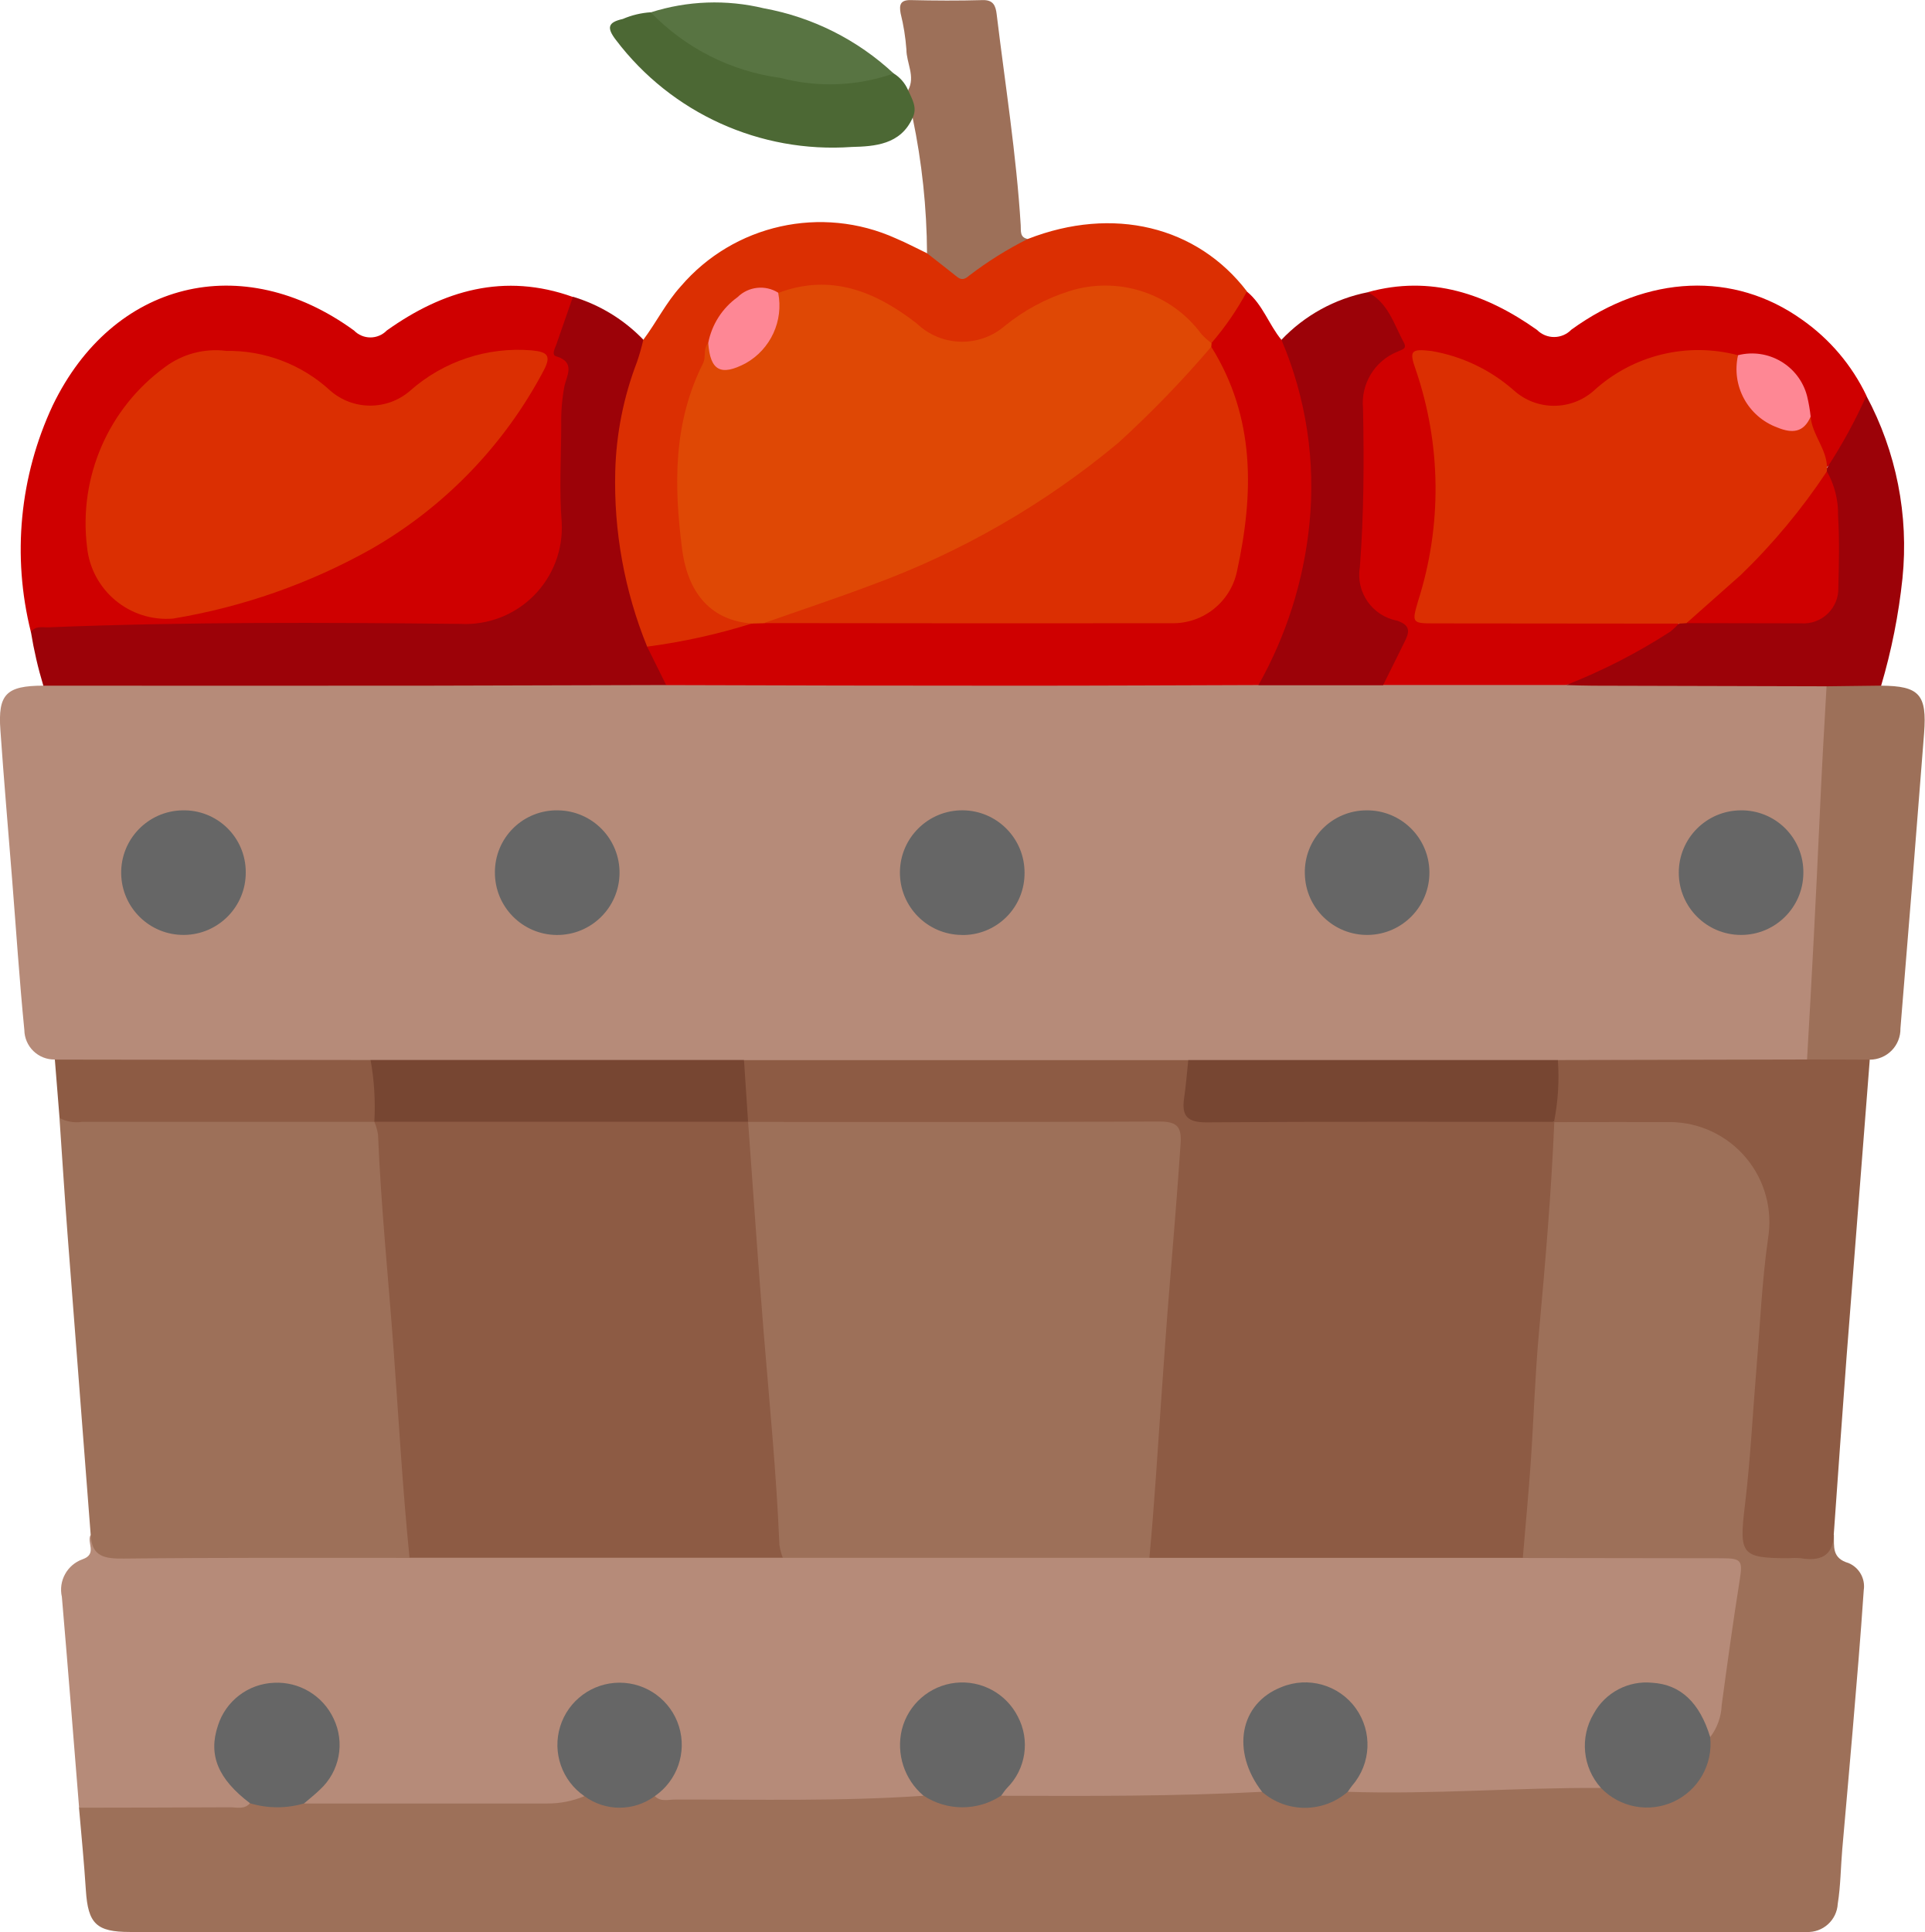
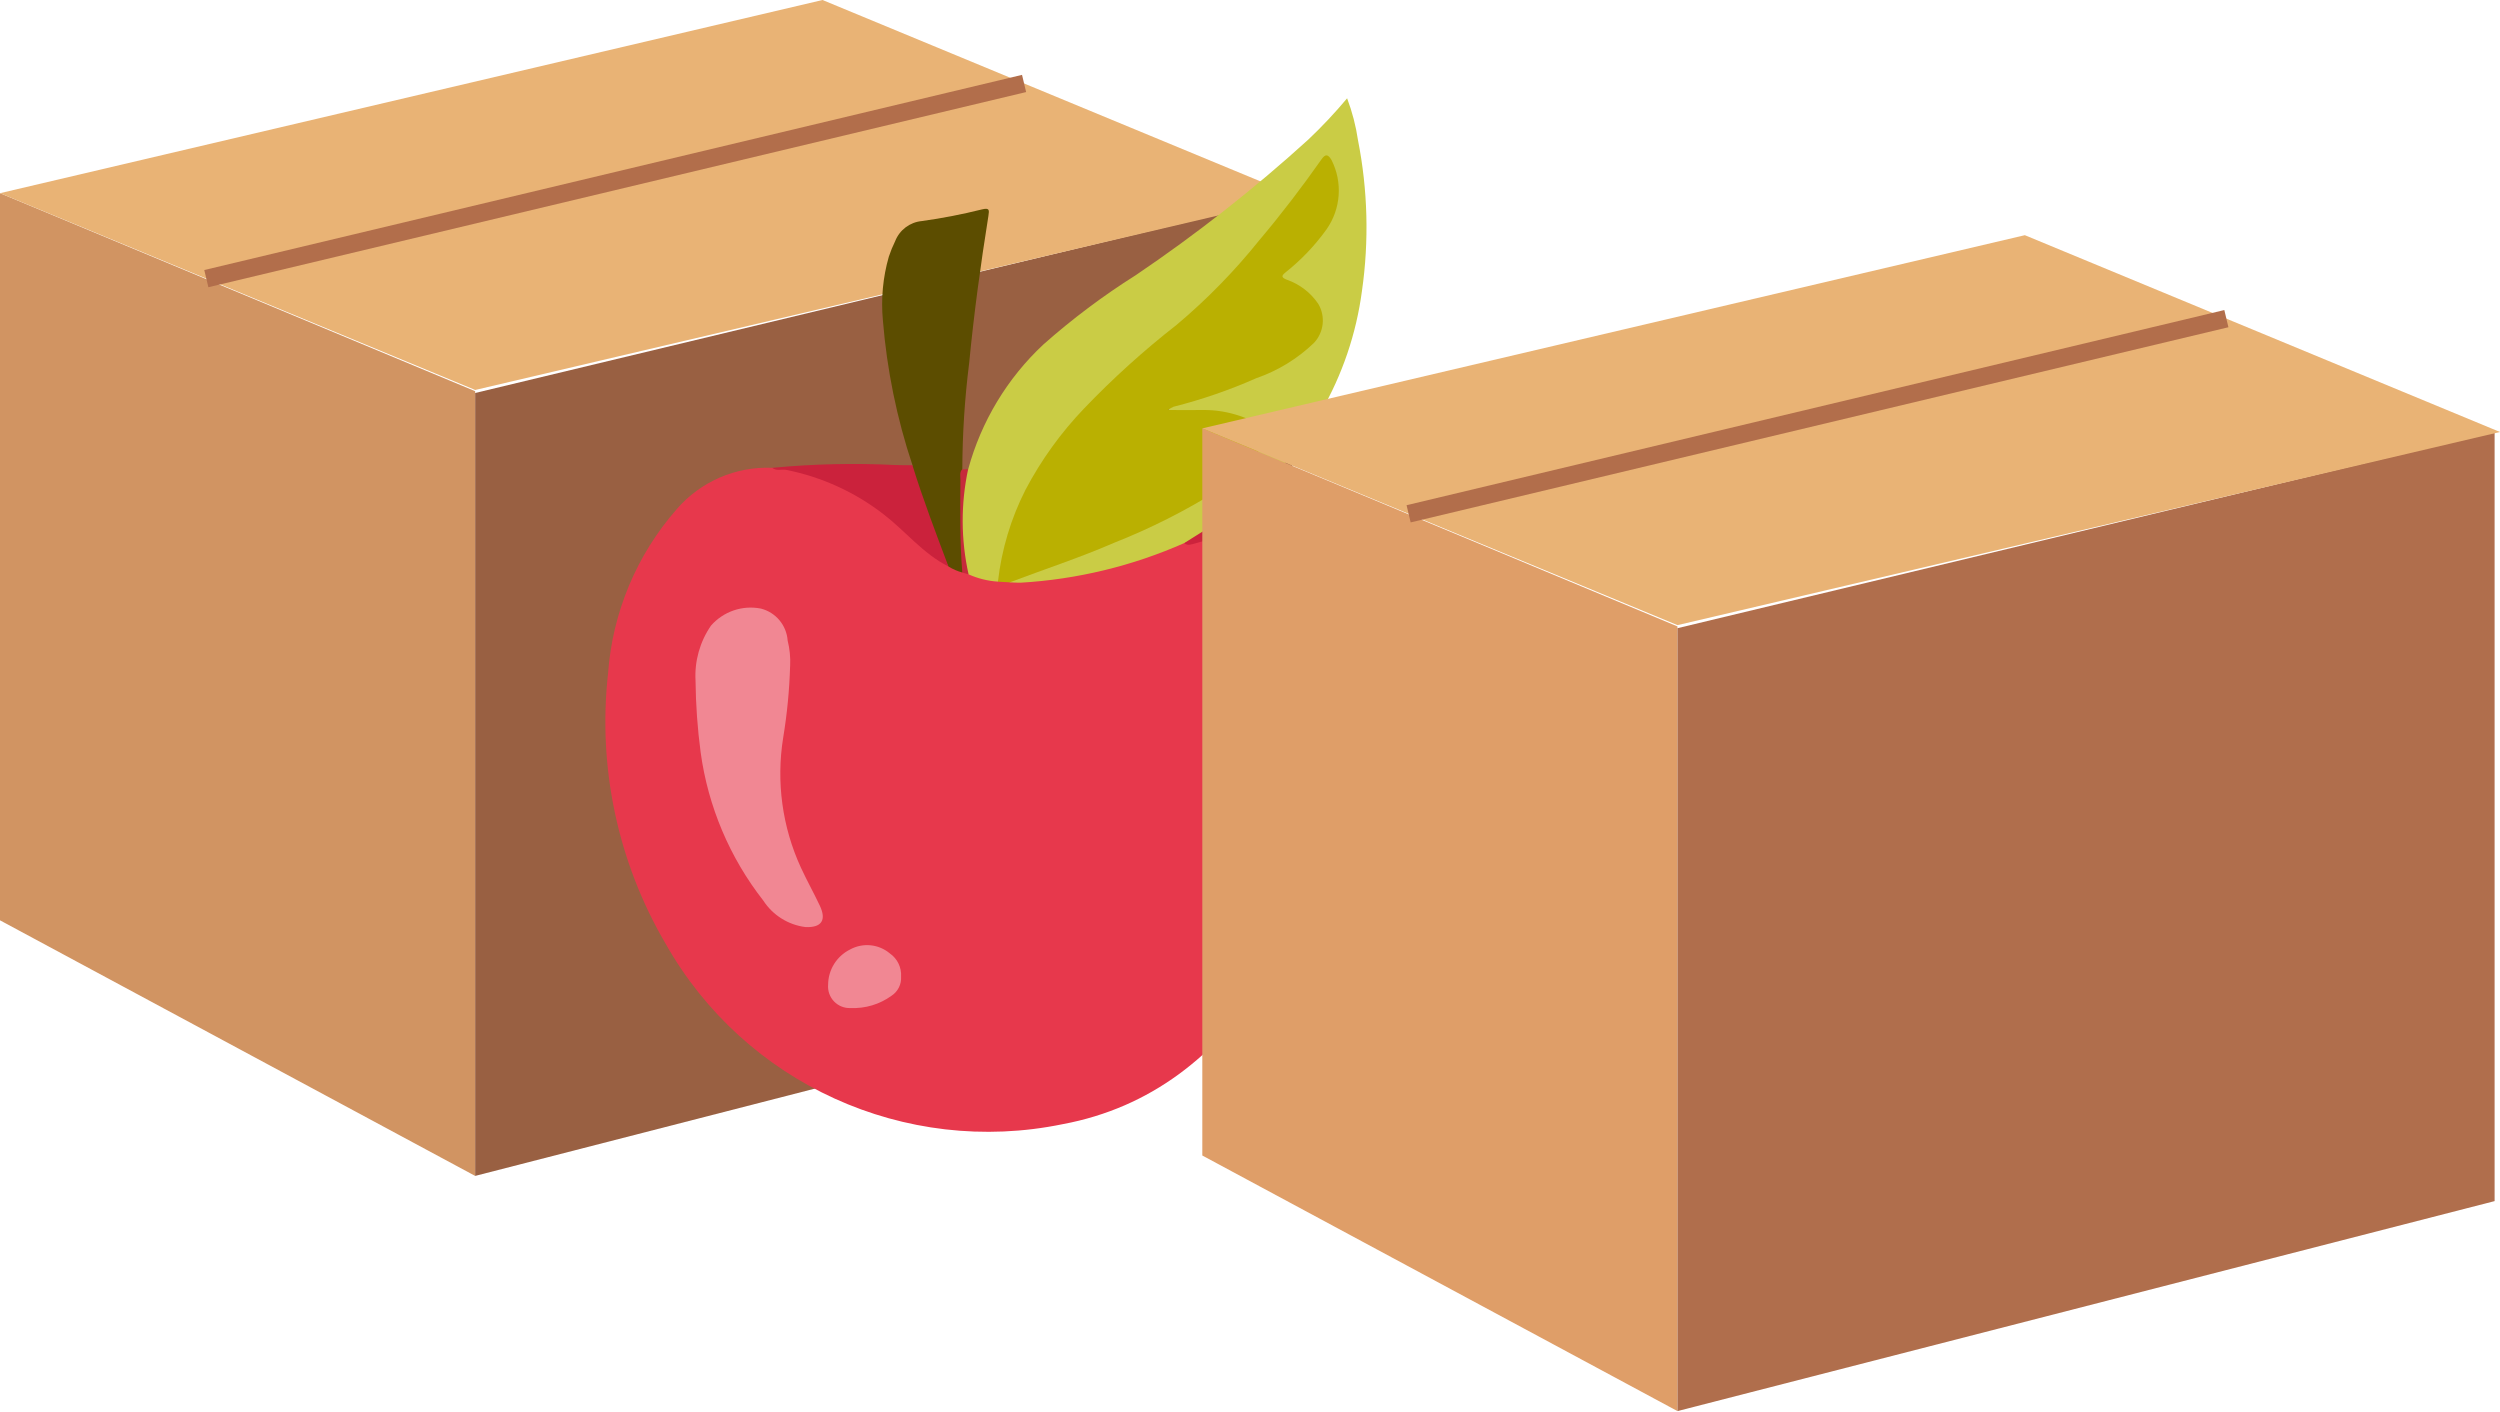
- <svg xmlns="http://www.w3.org/2000/svg" id="Grupo_87718" data-name="Grupo 87718" width="86.109" height="86.435" viewBox="0 0 86.109 86.435">
+ <svg xmlns="http://www.w3.org/2000/svg" width="141.38" height="79.8" viewBox="0 0 141.38 79.8">
  <defs>
    <clipPath id="clip-path">
-       <rect id="Rectángulo_35808" data-name="Rectángulo 35808" width="86.109" height="86.435" fill="none" />
+       <rect id="Rectángulo_35854" data-name="Rectángulo 35854" width="141.38" height="79.8" fill="none" />
    </clipPath>
  </defs>
-   <g id="Grupo_87718-2" data-name="Grupo 87718" clip-path="url(#clip-path)">
-     <path id="Trazado_123368" data-name="Trazado 123368" d="M2.449,69.4a1.338,1.338,0,0,1-1.36-1.323c-.222-2.246-.369-4.5-.548-6.75C.366,59.111.173,56.891.018,54.668-.1,53.05.283,52.679,1.936,52.674A1.588,1.588,0,0,1,3.091,52.4c8.9.007,17.806-.031,26.709.016,5.424-.044,10.848-.013,16.272-.017,3.393,0,6.787-.022,10.181.01,1.871,0,3.741-.029,5.613.008q4.095-.035,8.189,0c3.406-.019,6.813-.017,10.218-.011a2.666,2.666,0,0,1,1.438.2,1.724,1.724,0,0,1,.254,1.494,45.521,45.521,0,0,0-.264,4.683c-.141,2.833-.381,5.664-.41,8.5a4.327,4.327,0,0,1-.419,2.191,1.515,1.515,0,0,1-.916.212c-3.415,0-6.83.036-10.246-.016q-8.275.056-16.549,0-9.929.057-19.856,0-8.364.056-16.728,0c-4.382.052-8.764.016-13.146.018a1.394,1.394,0,0,1-.983-.276" transform="translate(0 -21.999)" fill="#b68b79" />
-     <path id="Trazado_123369" data-name="Trazado 123369" d="M84.61,104.806c.014.523-.1,1.046.655,1.265a1.131,1.131,0,0,1,.68,1.217c-.142,2.109-.322,4.216-.5,6.322-.147,1.76-.311,3.518-.462,5.278-.069.807-.072,1.625-.2,2.422a1.338,1.338,0,0,1-1.407,1.266h-75c-1.5,0-1.875-.368-1.972-1.862-.08-1.236-.2-2.469-.308-3.7.38-.361.861-.271,1.313-.28,2.071-.041,4.145.062,6.215-.058a11.877,11.877,0,0,0,2.642-.089c2.841-.065,5.682-.018,8.522-.029a24.258,24.258,0,0,0,3.729-.166.929.929,0,0,1,.585.084,2.629,2.629,0,0,0,2.326.01,1.023,1.023,0,0,1,.586-.1c2.828,0,5.656-.016,8.484.006a20.247,20.247,0,0,1,3.191-.134,4.367,4.367,0,0,0,3.83,0c3.766-.073,7.534-.046,11.3-.176a1.174,1.174,0,0,1,.486.157,2.892,2.892,0,0,0,3.245.016,1.292,1.292,0,0,1,.486-.167c3.638.042,7.268-.305,10.905-.183a2.1,2.1,0,0,1,.858.4,2.551,2.551,0,0,0,4.01-1.835,3.738,3.738,0,0,1,.154-.767,7.034,7.034,0,0,0,.461-2.109c.215-1.487.444-2.972.633-4.463.115-.908.042-1-.89-1.008-2.427-.015-4.855,0-7.281-.009a1.86,1.86,0,0,1-1.25-.237c-.4-1.118-.027-2.237.044-3.343.181-2.8.4-5.6.619-8.4.19-2.4.354-4.792.542-7.187a1.151,1.151,0,0,1,.177-.575,1.335,1.335,0,0,1,1.057-.287c1.393-.012,2.787-.028,4.179,0a4.6,4.6,0,0,1,4.646,5.147c-.373,4.187-.59,8.386-.99,12.571-.165,1.723-.087,1.755,1.6,1.8a2.162,2.162,0,0,0,2.093-.8" transform="translate(-2.562 -36.142)" fill="#9d7059" />
-     <path id="Trazado_123370" data-name="Trazado 123370" d="M73.62,129.7c-3.776-.023-7.546.3-11.323.173-.109-.335.16-.533.289-.778a2.561,2.561,0,0,0-.607-3.294,2.525,2.525,0,0,0-3.2,0,2.561,2.561,0,0,0-.608,3.294c.129.245.4.443.287.778-3.886.206-7.776.19-11.666.176-.106-.379.212-.57.374-.825a2.554,2.554,0,1,0-4.233,0c.163.255.477.448.38.825-3.7.257-7.407.163-11.111.17-.305,0-.643.115-.91-.151.028-.352.321-.538.5-.793a2.554,2.554,0,1,0-4.153,0c.18.255.473.441.5.794a4.236,4.236,0,0,1-1.668.327q-5.437,0-10.875,0c-.024-.426.363-.56.586-.8a2.55,2.55,0,1,0-3.605-.009c.226.241.6.381.6.8-.251.289-.591.177-.894.179-2.249.013-4.5.013-6.748.018-.255-3.145-.5-6.29-.771-9.433a1.445,1.445,0,0,1,.923-1.68c.682-.239.17-.759.365-1.092.6.852,1.483.776,2.372.775,3.971,0,7.943-.032,11.914.01,5.562-.044,11.124-.035,16.686-.006,5.459-.025,10.918-.04,16.377.005,5.247-.052,10.494-.016,15.742-.018a1.352,1.352,0,0,1,.983.267q4.441.005,8.881.012c.922,0,.962.1.817,1.013-.294,1.847-.548,3.7-.8,5.555a2.536,2.536,0,0,1-.515,1.437c-.318-.165-.358-.509-.5-.784a2.563,2.563,0,0,0-4.678,2.086c.111.317.4.585.293.969" transform="translate(-1.996 -49.71)" fill="#b68b79" />
-     <path id="Trazado_123371" data-name="Trazado 123371" d="M20.245,105.832c-4.259,0-8.518-.016-12.776.03-.845.009-1.444-.071-1.487-1.064q-.519-6.732-1.037-13.464c-.131-1.726-.24-3.453-.359-5.18a1.159,1.159,0,0,1,.592-.108c4.208.014,8.416-.006,12.623.01a2.448,2.448,0,0,1,.69.081.876.876,0,0,1,.292.158,1.365,1.365,0,0,1,.32.963q.469,6.841,1.02,13.676c.11,1.383.22,2.769.285,4.157a.958.958,0,0,1-.162.74" transform="translate(-1.925 -36.134)" fill="#9d7059" />
-     <path id="Trazado_123372" data-name="Trazado 123372" d="M2.064,37.528a15.211,15.211,0,0,1,.977-10.139c2.686-5.563,8.47-6.993,13.479-3.351a1.021,1.021,0,0,0,1.466,0c2.526-1.8,5.264-2.6,8.329-1.5.275.549-.067,1.013-.233,1.488a1.252,1.252,0,0,0,.05,1.313.923.923,0,0,1,.146.751,28.616,28.616,0,0,0-.2,6.427,4.633,4.633,0,0,1-4.963,4.914c-3.481-.082-6.967.026-10.449-.035-2.614-.046-5.215.258-7.827.2a4.858,4.858,0,0,1-.779-.06" transform="translate(-0.682 -9.252)" fill="#cf0000" />
-     <path id="Trazado_123373" data-name="Trazado 123373" d="M113.929,39.9h-8.193c-.11-.633.316-1.09.555-1.6.265-.563.282-.922-.382-1.231a2.336,2.336,0,0,1-1.447-2.45c.23-2.51.119-5.024.174-7.536a2.363,2.363,0,0,1,1.165-2.019c.556-.353.533-.713.26-1.227-.287-.54-.759-.95-1-1.514,2.821-.778,5.3.084,7.567,1.69a1.074,1.074,0,0,0,1.534-.009c3.4-2.472,7.284-2.622,10.323-.449a8.763,8.763,0,0,1,2.881,3.4,4.907,4.907,0,0,1-1.806,3.229,8.273,8.273,0,0,1-.889-2.222,3.111,3.111,0,0,0-.821-1.94,2.372,2.372,0,0,0-2.421-.74,7.23,7.23,0,0,0-6.02,1.567,2.98,2.98,0,0,1-4.062-.006,7.744,7.744,0,0,0-3.072-1.56c-.823-.162-.97-.01-.718.776a16.925,16.925,0,0,1,.106,9.759c-.276,1.027-.248,1.067.842,1.069,3.043,0,6.085,0,9.128,0a3.193,3.193,0,0,1,1.2.11c.414.443-.05.622-.288.778a12.639,12.639,0,0,1-4.619,2.118" transform="translate(-43.862 -9.253)" fill="#cf0000" />
-     <path id="Trazado_123374" data-name="Trazado 123374" d="M132.3,102.754c-.043.993-.644,1.185-1.488,1.048a3.318,3.318,0,0,0-.521,0c-2.143,0-2.233-.174-1.968-2.368.248-2.055.349-4.127.521-6.19.16-1.919.243-3.851.515-5.755a4.476,4.476,0,0,0-4.355-5.2c-1.738-.005-3.476,0-5.214.005l-.1-.117a6.034,6.034,0,0,1,.258-2.661l11.148-.025a3.3,3.3,0,0,1,2.812.012q-.52,6.651-1.038,13.3c-.2,2.65-.383,5.3-.573,7.952" transform="translate(-50.256 -34.09)" fill="#8d5b44" />
-     <path id="Trazado_123375" data-name="Trazado 123375" d="M2.382,37.891c.207-.293.519-.2.8-.211,6.138-.245,12.279-.218,18.417-.153a4.311,4.311,0,0,0,4.531-4.553c-.115-1.441-.022-2.9-.021-4.348A8.535,8.535,0,0,1,26.25,26.9c.092-.452.519-1.081-.364-1.343-.227-.067-.057-.354.008-.54q.372-1.062.739-2.126a7.264,7.264,0,0,1,3.149,1.921c.236.3.111.613,0,.908A16.831,16.831,0,0,0,30,37.88c.05.136.1.274.137.412.1.7.756,1.209.671,1.971q-5.355.015-10.711.028-8.579.006-17.158,0a18.566,18.566,0,0,1-.555-2.4" transform="translate(-1 -9.615)" fill="#9c0208" />
-     <path id="Trazado_123376" data-name="Trazado 123376" d="M48.871,36.128a19.47,19.47,0,0,1-1.427-7.85,14.714,14.714,0,0,1,.972-4.885A9.876,9.876,0,0,0,48.7,22.4c.584-.781,1.016-1.664,1.678-2.394a8.214,8.214,0,0,1,9.619-2.144c.476.2.932.444,1.4.668a.788.788,0,0,1,.552.229c.8.828,1.493.512,2.24-.1a3.18,3.18,0,0,1,1.721-.773c3.8-1.481,7.563-.577,9.8,2.354a3.4,3.4,0,0,1-1.632,2.4,1.2,1.2,0,0,1-.676-.509A5.349,5.349,0,0,0,66.253,21.1c-.419.257-.819.545-1.22.831a3.039,3.039,0,0,1-4.194-.062,8.73,8.73,0,0,0-2.993-1.524,6.909,6.909,0,0,0-3,.071c-1.683-.18-2.506.422-3.062,2.244a7.18,7.18,0,0,1-.323,1.167,13.849,13.849,0,0,0-.8,7.731,3.459,3.459,0,0,0,2.657,3.338.544.544,0,0,1,.278.2c-.015.3-.252.372-.466.423a33.326,33.326,0,0,1-3.69.758.737.737,0,0,1-.565-.145" transform="translate(-19.918 -7.198)" fill="#db2f02" />
-     <path id="Trazado_123377" data-name="Trazado 123377" d="M49.913,38.372a27.7,27.7,0,0,0,4.694-1.038.78.78,0,0,1,.577-.238c5.793-.056,11.587-.013,17.38-.026,2.376-.006,3.335-.77,3.695-3.122.446-2.91.42-5.781-1.077-8.455a1.081,1.081,0,0,1-.125-.414.443.443,0,0,1,.106-.293,12.867,12.867,0,0,0,1.582-2.3c.711.579.98,1.475,1.545,2.159a1.422,1.422,0,0,1,.549.86,16.883,16.883,0,0,1-.387,12.725c-.274.684-.436,1.47-1.19,1.861-3.591.01-7.181.029-10.772.028q-7.862,0-15.725-.027l-.853-1.719" transform="translate(-20.96 -9.442)" fill="#cf0000" />
-     <path id="Trazado_123378" data-name="Trazado 123378" d="M142.188,69.392l-2.811-.012q.318-5.449.566-10.9c.086-1.929.194-3.861.306-5.791a2.466,2.466,0,0,1,2.445-.03c1.7.012,2.055.387,1.919,2.132q-.512,6.6-1.058,13.2a1.371,1.371,0,0,1-1.367,1.4" transform="translate(-58.53 -21.983)" fill="#9d7059" />
-     <path id="Trazado_123379" data-name="Trazado 123379" d="M97.064,40.113a18.43,18.43,0,0,0,2.278-7.184,16.745,16.745,0,0,0-1.25-8.262,7.277,7.277,0,0,1,3.866-2.128c.917.48,1.169,1.437,1.612,2.256.153.282-.092.31-.281.4a2.478,2.478,0,0,0-1.547,2.544c.046,2.365.041,4.73-.142,7.1a2.085,2.085,0,0,0,1.667,2.394c.544.185.579.445.371.871-.329.675-.668,1.346-1,2.019H97.064" transform="translate(-40.761 -9.465)" fill="#9c0208" />
-     <path id="Trazado_123380" data-name="Trazado 123380" d="M134.89,43.494l-2.446.03q-5.219-.013-10.436-.027c-.406,0-.811-.017-1.216-.027a26.22,26.22,0,0,0,4.675-2.4,4.04,4.04,0,0,0,.371-.349.632.632,0,0,1,.4-.223c1.557-.091,3.116-.019,4.675-.044,1.31-.021,1.779-.469,1.8-1.771a16.459,16.459,0,0,0-.338-4.647.4.4,0,0,1,.091-.285,23.24,23.24,0,0,0,1.761-3.222,14.232,14.232,0,0,1,1.615,8.163,26.719,26.719,0,0,1-.954,4.8" transform="translate(-50.726 -12.82)" fill="#9c0208" />
-     <path id="Trazado_123381" data-name="Trazado 123381" d="M75.14,10.688a16.433,16.433,0,0,0-2.629,1.644c-.166.146-.327.224-.534.057-.445-.358-.9-.707-1.349-1.059a30.518,30.518,0,0,0-.642-6.055,2.111,2.111,0,0,1-.2-1.244c.328-.618-.08-1.209-.081-1.819A9.569,9.569,0,0,0,69.446.595c-.066-.369-.022-.6.455-.591,1.07.025,2.141.031,3.21,0,.488-.016.588.262.632.628.38,3.148.883,6.281,1.077,9.451.015.25-.05.545.321.609" transform="translate(-29.153 0)" fill="#9d7059" />
-     <path id="Trazado_123382" data-name="Trazado 123382" d="M18.521,84.511l-13.083,0a1.619,1.619,0,0,1-1-.173q-.105-1.307-.21-2.613l14.13.019a2.7,2.7,0,0,1,.168,2.765" transform="translate(-1.774 -34.32)" fill="#8d5b44" />
-     <path id="Trazado_123383" data-name="Trazado 123383" d="M60.384,4.427c.174.4.43.781.2,1.244-.536,1.2-1.7,1.275-2.723,1.3A12.16,12.16,0,0,1,47.319,2.193c-.433-.559-.367-.8.3-.948a3.781,3.781,0,0,1,1.249-.3,1.751,1.751,0,0,1,.682.372,11.82,11.82,0,0,0,9.754,2.332.912.912,0,0,1,.43.029,1.641,1.641,0,0,1,.647.745" transform="translate(-19.756 -0.396)" fill="#4c6834" />
-     <path id="Trazado_123384" data-name="Trazado 123384" d="M61.06,3.366a8.611,8.611,0,0,1-5.054.2A9.89,9.89,0,0,1,50.194.632,9.389,9.389,0,0,1,55.251.45,11.552,11.552,0,0,1,61.06,3.366" transform="translate(-21.078 -0.079)" fill="#587442" />
-     <path id="Trazado_123385" data-name="Trazado 123385" d="M92.059,104.03H75.35a5.812,5.812,0,0,1-.038-2.733c.18-2.892.43-5.779.636-8.67q.2-2.775.43-5.548c.014-.173.048-.345.061-.519.135-1.713.092-1.76-1.638-1.76q-7.962,0-15.926,0a2.638,2.638,0,0,1-1.445-.2,3.36,3.36,0,0,1-.216-2.839H77.092c.289.327.183.707.148,1.078-.124,1.316-.046,1.411,1.248,1.412,4.517,0,9.034,0,13.551.006a2,2,0,0,1,1.416.269l.011.011c-.132,3.141-.4,6.272-.685,9.4-.178,1.954-.237,3.917-.372,5.874-.1,1.409-.233,2.814-.351,4.222" transform="translate(-23.928 -34.333)" fill="#8d5b44" />
-     <path id="Trazado_123386" data-name="Trazado 123386" d="M45.289,81.757q.091,1.385.183,2.77l-.129.116a1.87,1.87,0,0,1-.931.16q-7.251.014-14.5,0a1.924,1.924,0,0,1-1.161-.283h0a11.938,11.938,0,0,0-.168-2.765H45.289" transform="translate(-12.003 -34.333)" fill="#774632" />
-     <path id="Trazado_123387" data-name="Trazado 123387" d="M107.862,84.52c-5.176,0-10.352-.017-15.528.024-.86.007-1.142-.265-1.023-1.078.084-.567.126-1.14.187-1.711l16.535,0a10.345,10.345,0,0,1-.171,2.767" transform="translate(-38.335 -34.331)" fill="#774632" />
-     <path id="Trazado_123388" data-name="Trazado 123388" d="M14.92,65.26a2.787,2.787,0,1,1-2.836-2.76,2.762,2.762,0,0,1,2.836,2.76" transform="translate(-3.925 -26.246)" fill="#666" />
-     <path id="Trazado_123389" data-name="Trazado 123389" d="M41,62.5a2.788,2.788,0,1,1-2.825,2.77A2.763,2.763,0,0,1,41,62.5" transform="translate(-16.033 -26.246)" fill="#666" />
-     <path id="Trazado_123390" data-name="Trazado 123390" d="M72.169,68.074A2.788,2.788,0,1,1,74.988,65.3a2.76,2.76,0,0,1-2.819,2.777" transform="translate(-29.15 -26.246)" fill="#666" />
-     <path id="Trazado_123391" data-name="Trazado 123391" d="M103.4,62.5a2.787,2.787,0,1,1-2.756,2.839A2.761,2.761,0,0,1,103.4,62.5" transform="translate(-42.266 -26.246)" fill="#666" />
-     <path id="Trazado_123392" data-name="Trazado 123392" d="M135.056,65.3a2.787,2.787,0,1,1-2.8-2.8,2.762,2.762,0,0,1,2.8,2.8" transform="translate(-54.374 -26.246)" fill="#666" />
-     <path id="Trazado_123393" data-name="Trazado 123393" d="M18.121,135.174c-1.428-1.083-1.872-2.155-1.434-3.464a2.747,2.747,0,0,1,2.514-1.923,2.786,2.786,0,0,1,2.662,1.6,2.714,2.714,0,0,1-.606,3.177c-.225.22-.476.415-.715.621a4.23,4.23,0,0,1-2.421-.009" transform="translate(-6.939 -54.502)" fill="#666" />
-     <path id="Trazado_123394" data-name="Trazado 123394" d="M70.453,134.831a2.969,2.969,0,0,1-.965-2.966,2.787,2.787,0,0,1,5.187-.572,2.719,2.719,0,0,1-.483,3.194c-.1.106-.174.227-.26.341a3.153,3.153,0,0,1-3.479,0" transform="translate(-29.137 -54.495)" fill="#666" />
-     <path id="Trazado_123395" data-name="Trazado 123395" d="M96.733,134.655c-1.393-1.811-1-3.948.867-4.678a2.786,2.786,0,0,1,3.171,4.4c-.072.089-.132.187-.2.281a2.925,2.925,0,0,1-3.84,0" transform="translate(-40.272 -54.497)" fill="#666" />
-     <path id="Trazado_123396" data-name="Trazado 123396" d="M122.952,134.484a2.813,2.813,0,0,1-.32-3.323,2.68,2.68,0,0,1,2.626-1.378c1.258.08,2.113.883,2.583,2.43a2.847,2.847,0,0,1-4.889,2.272" transform="translate(-51.328 -54.498)" fill="#666" />
-     <path id="Trazado_123397" data-name="Trazado 123397" d="M44.186,134.848a2.782,2.782,0,1,1,3.15,0,2.65,2.65,0,0,1-3.15,0" transform="translate(-18.041 -54.492)" fill="#666" />
-     <path id="Trazado_123398" data-name="Trazado 123398" d="M57.573,86.518c6.127,0,12.253.013,18.379-.018.763,0,1.024.188.972.969-.143,2.158-.324,4.313-.5,6.469-.132,1.61-.244,3.223-.357,4.834-.17,2.417-.314,4.836-.541,7.248l-16.4,0a.935.935,0,0,1-.415-.9c-.106-2.665-.383-5.318-.564-7.978-.219-3.208-.5-6.413-.716-9.623C57.407,87.172,57.317,86.821,57.573,86.518Z" transform="translate(-24.103 -36.325)" fill="#9d7059" />
-     <path id="Trazado_123399" data-name="Trazado 123399" d="M45.594,86.529c.233,3.153.442,6.308.7,9.459s.57,6.3.7,9.461a2.754,2.754,0,0,0,.152.58l-16.7,0c-.313-3.12-.487-6.251-.717-9.377-.235-3.184-.561-6.361-.692-9.553a2.563,2.563,0,0,0-.164-.577l16.723,0" transform="translate(-12.124 -36.336)" fill="#8d5b44" />
-     <path id="Trazado_123400" data-name="Trazado 123400" d="M12.916,27.023a6.713,6.713,0,0,1,4.65,1.77,2.722,2.722,0,0,0,3.578.017A7.284,7.284,0,0,1,26.589,27c.693.067.888.224.539.892a19.919,19.919,0,0,1-7.727,8A27.24,27.24,0,0,1,10.539,39a3.575,3.575,0,0,1-3.847-3.214,8.647,8.647,0,0,1,3.5-8.048,3.776,3.776,0,0,1,2.721-.716" transform="translate(-2.799 -11.325)" fill="#db2f02" />
-     <path id="Trazado_123401" data-name="Trazado 123401" d="M127.484,32.262c0,.053-.006.107-.008.16a8.606,8.606,0,0,1-1.963,2.933,15.959,15.959,0,0,1-4.318,3.856l-.339.021q-5.483-.005-10.967-.01c-.973,0-.984-.035-.705-.988a16.493,16.493,0,0,0-.1-10.359c-.3-.846-.225-.946.689-.842a7.458,7.458,0,0,1,3.7,1.765,2.684,2.684,0,0,0,3.574.015,6.93,6.93,0,0,1,6.454-1.589,3.214,3.214,0,0,0,.973,2.463,1.656,1.656,0,0,0,2.275.282c.07.821.729,1.452.734,2.293" transform="translate(-45.743 -11.332)" fill="#db2f02" />
-     <path id="Trazado_123402" data-name="Trazado 123402" d="M137.233,30.053c-.31.727-.836.758-1.486.49a2.785,2.785,0,0,1-1.762-3.236,2.548,2.548,0,0,1,3.086,1.82,7.082,7.082,0,0,1,.162.926" transform="translate(-56.225 -11.416)" fill="#fe8794" />
-     <path id="Trazado_123403" data-name="Trazado 123403" d="M56.1,37.1l-.518.013c-1.777-.129-2.865-1.275-3.132-3.334-.369-2.845-.4-5.656.937-8.307.148-.294-.011-.65.231-.908.72,1.132,1.5,1.131,2.375,0a2.594,2.594,0,0,0,.575-1.417,1.3,1.3,0,0,1,.182-.824c2.363-.893,4.372-.054,6.2,1.367a2.93,2.93,0,0,0,3.939.107,8.733,8.733,0,0,1,2.881-1.554,5.341,5.341,0,0,1,5.919,1.927,3.085,3.085,0,0,0,.448.4c0,.057-.009.114-.014.172a14.115,14.115,0,0,1-3.516,4.035,39.084,39.084,0,0,1-13.825,7.653A24.869,24.869,0,0,1,56.1,37.1" transform="translate(-21.933 -9.217)" fill="#df4805" />
-     <path id="Trazado_123404" data-name="Trazado 123404" d="M57.754,22.412A2.96,2.96,0,0,1,56.3,25.565c-1.115.588-1.588.331-1.676-.909a3.288,3.288,0,0,1,1.31-2.047,1.474,1.474,0,0,1,1.822-.2" transform="translate(-22.938 -9.313)" fill="#fe8795" />
-     <path id="Trazado_123405" data-name="Trazado 123405" d="M58.9,39.113c1.6-.563,3.22-1.1,4.81-1.7a37.13,37.13,0,0,0,11.068-6.378,47.789,47.789,0,0,0,4.147-4.288c1.981,3.168,1.908,6.585,1.149,10.055a2.924,2.924,0,0,1-2.89,2.314q-9.141.008-18.283-.006" transform="translate(-24.734 -11.233)" fill="#db2f02" />
-     <path id="Trazado_123406" data-name="Trazado 123406" d="M130.077,43.146q1.219-1.082,2.439-2.164a27.873,27.873,0,0,0,3.843-4.625,3.865,3.865,0,0,1,.5,1.981c.064,1.069.037,2.146.012,3.218a1.558,1.558,0,0,1-1.658,1.6c-1.711,0-3.422-.006-5.132-.01" transform="translate(-54.624 -15.268)" fill="#cf0000" />
+   <g id="Grupo_161119" data-name="Grupo 161119" transform="translate(8736 9400.952)">
+     <g id="Grupo_87850" data-name="Grupo 87850" transform="translate(-8736 -9400.952)">
+       <g id="Grupo_87849" data-name="Grupo 87849" transform="translate(0 0)">
+         <path id="Trazado_124375" data-name="Trazado 124375" d="M0,78.635,26.871,93.089V48.711L0,37.514Z" transform="translate(0 -26.589)" fill="#d19462" />
+         <path id="Trazado_124376" data-name="Trazado 124376" d="M138.482,81.71,92.272,93.585V49.31l46.21-11.1Z" transform="translate(-65.401 -27.085)" fill="#996042" />
+         <path id="Trazado_124377" data-name="Trazado 124377" d="M46.516,0,0,10.925,26.872,22.054,73.388,11.129Z" transform="translate(0 0)" fill="#e9b375" />
+         <line id="Línea_195" data-name="Línea 195" x1="46.246" y2="11.037" transform="translate(11.668 4.72)" fill="none" stroke="#b26e4b" stroke-miterlimit="10" stroke-width="1" />
+         <g id="Grupo_87848" data-name="Grupo 87848">
+           <g id="Grupo_87847" data-name="Grupo 87847" clip-path="url(#clip-path)">
+             <path id="Trazado_124378" data-name="Trazado 124378" d="M154.93,94.74c2.152.812,3.062,2.62,3.662,4.641a20.594,20.594,0,0,1,.537,8.21,27.574,27.574,0,0,1-4.27,12.3c-2.744,4.181-6.426,7.138-11.422,8.071a20.936,20.936,0,0,1-22.46-10.211,24.8,24.8,0,0,1-3.251-15.282,15.821,15.821,0,0,1,3.88-9.283,6.763,6.763,0,0,1,5.4-2.343c3.239.1,5.713,1.773,7.962,3.892a11.062,11.062,0,0,0,2.041,1.544,3.475,3.475,0,0,0,.785.372c.129.043.258.086.389.122a10.055,10.055,0,0,0,1.661.383c.207.008.414.013.622.01a20.53,20.53,0,0,0,6.835-1.151c1.015-.3,2.016-.635,3.006-1.006a1.433,1.433,0,0,0,.657-.064,14.84,14.84,0,0,1,2.4-.453,2.428,2.428,0,0,1,1.559.246" transform="translate(-83.339 -64.388)" fill="#e7384c" />
+             <path id="Trazado_124379" data-name="Trazado 124379" d="M188.541,46.419a4.844,4.844,0,0,1-1.656-.41.826.826,0,0,1-.264-.539,13.14,13.14,0,0,1-.02-4.867,1.076,1.076,0,0,1,.26-.546,15.08,15.08,0,0,1,4.245-7.045,40.231,40.231,0,0,1,5.227-3.922,86.608,86.608,0,0,0,9.755-7.666,27.288,27.288,0,0,0,2.2-2.339,11.46,11.46,0,0,1,.617,2.379,25.41,25.41,0,0,1,.223,8.51,18.616,18.616,0,0,1-7.069,12.288c-.146.114-.28.243-.419.365a6.367,6.367,0,0,1-2.57,1.615,26.75,26.75,0,0,1-9.25,2.237c-.2.005-.409-.013-.613-.02.02-.28.27-.283.446-.341a68.71,68.71,0,0,0,8.658-3.5,15.234,15.234,0,0,0,4.19-2.753,2.789,2.789,0,0,0,.689-1.073,1.041,1.041,0,0,0-.624-1.462,5.82,5.82,0,0,0-2.177-.466c-.6-.008-1.194.01-1.791-.01-.158,0-.379.018-.409-.192-.023-.171.17-.234.309-.27a31.684,31.684,0,0,0,3.5-1.165,11.456,11.456,0,0,0,4.18-2.3,1.739,1.739,0,0,0-.156-2.732,5.128,5.128,0,0,0-.987-.634c-.641-.315-.642-.4-.135-.876a12.1,12.1,0,0,0,2.14-2.35,3.594,3.594,0,0,0,.411-3.309c-.215-.582-.359-.593-.715-.1-.84,1.166-1.691,2.324-2.608,3.431a44.158,44.158,0,0,1-6.532,6.572,29.3,29.3,0,0,0-6.549,6.923,14.224,14.224,0,0,0-2.266,5.964.8.8,0,0,1-.247.6" transform="translate(-132.106 -13.526)" fill="#cacc45" />
+             <path id="Trazado_124380" data-name="Trazado 124380" d="M175.864,61.121a3.021,3.021,0,0,1-.782-.338,12.41,12.41,0,0,1-1.214-2.81c-.313-.777-.541-1.586-.8-2.382a.608.608,0,0,1-.022-.538,34.714,34.714,0,0,1-1.673-8.194,9.759,9.759,0,0,1,.336-3.6,6.937,6.937,0,0,1,.358-.877,1.8,1.8,0,0,1,1.511-1.137,32.077,32.077,0,0,0,3.4-.659c.418-.1.418.022.363.364-.441,2.761-.82,5.531-1.087,8.314a49.5,49.5,0,0,0-.389,6.022A5.165,5.165,0,0,1,175.847,57a16.3,16.3,0,0,0,.107,3.269c.04.274.144.591-.09.852" transform="translate(-121.444 -28.744)" fill="#5c4d00" />
+             <path id="Trazado_124381" data-name="Trazado 124381" d="M157.881,90.176c.6,1.938,1.325,3.832,2.039,5.729-1.438-.723-2.428-2-3.68-2.962a13.2,13.2,0,0,0-5.479-2.5c-.269-.054-.565.078-.81-.119a47.945,47.945,0,0,1,6.98-.158c.316.014.633.007.95.01" transform="translate(-106.282 -63.867)" fill="#cb223c" />
+             <path id="Trazado_124382" data-name="Trazado 124382" d="M229.957,101.538l2.57-1.615a7.922,7.922,0,0,1,2.053,1.252,9.168,9.168,0,0,0-3.994.378c-.217.052-.423.157-.629-.016" transform="translate(-162.989 -70.823)" fill="#cc233c" />
+             <path id="Trazado_124383" data-name="Trazado 124383" d="M186.585,96.946c-.142-1.748-.119-3.5-.106-5.249,0-.2-.063-.415.1-.586l.337-.012a13.965,13.965,0,0,0,.024,5.953l-.359-.105" transform="translate(-132.165 -64.569)" fill="#c62a3b" />
+             <path id="Trazado_124384" data-name="Trazado 124384" d="M193.791,54.277a15.235,15.235,0,0,1,1.561-5.2,20.361,20.361,0,0,1,3.317-4.6,48.741,48.741,0,0,1,5.214-4.712,34.157,34.157,0,0,0,4.68-4.786c1.249-1.477,2.421-3.013,3.533-4.594.222-.316.375-.269.561.052a3.815,3.815,0,0,1-.278,3.909,12.1,12.1,0,0,1-2.34,2.454c-.243.2-.2.283.082.4a3.552,3.552,0,0,1,1.785,1.368,1.847,1.847,0,0,1-.248,2.212,8.881,8.881,0,0,1-3.257,1.991,29.364,29.364,0,0,1-4.678,1.614,2.134,2.134,0,0,0-.324.185c.768,0,1.386.013,2,0a6.252,6.252,0,0,1,2.08.339c1.283.41,1.568,1.193.844,2.336a6.672,6.672,0,0,1-2.06,1.855,36.238,36.238,0,0,1-5.921,2.987c-1.926.838-3.922,1.488-5.884,2.23l-.67-.039" transform="translate(-137.355 -21.384)" fill="#bab001" />
+             <path id="Trazado_124385" data-name="Trazado 124385" d="M140.388,121.305a30.3,30.3,0,0,1-.391,4.043,12.741,12.741,0,0,0,1,7.347c.335.727.728,1.428,1.07,2.152.388.82.105,1.253-.809,1.214a3.342,3.342,0,0,1-2.387-1.5,17.439,17.439,0,0,1-3.541-8.374,33.357,33.357,0,0,1-.29-4.056,5,5,0,0,1,.873-3.117,2.985,2.985,0,0,1,2.821-.965,2.012,2.012,0,0,1,1.515,1.808,4.924,4.924,0,0,1,.141,1.444" transform="translate(-95.706 -83.633)" fill="#f18793" />
+             <path id="Trazado_124386" data-name="Trazado 124386" d="M164.93,185.317a1.2,1.2,0,0,1-.545,1.082,3.676,3.676,0,0,1-2.308.692,1.219,1.219,0,0,1-1.273-1.325,2.237,2.237,0,0,1,1.238-1.985,2,2,0,0,1,2.25.219,1.487,1.487,0,0,1,.638,1.317" transform="translate(-113.972 -130.084)" fill="#f18793" />
+             <path id="Trazado_124387" data-name="Trazado 124387" d="M260.346,138.759l-26.871-14.454V83.184l26.871,11.2Z" transform="translate(-165.482 -58.959)" fill="#df9e68" />
+             <path id="Trazado_124388" data-name="Trazado 124388" d="M371.958,127.38l-46.21,11.875V94.98l46.21-11.1Z" transform="translate(-230.883 -59.455)" fill="#b06e4c" />
+             <path id="Trazado_124389" data-name="Trazado 124389" d="M306.862,56.8,260.346,67.723,233.475,56.595,279.991,45.67Z" transform="translate(-165.482 -32.37)" fill="#e9b375" />
+             <line id="Línea_196" data-name="Línea 196" x1="46.246" y2="11.037" transform="translate(79.66 18.02)" fill="none" stroke="#b26e4b" stroke-miterlimit="10" stroke-width="1" />
+           </g>
+         </g>
+       </g>
+     </g>
  </g>
</svg>
